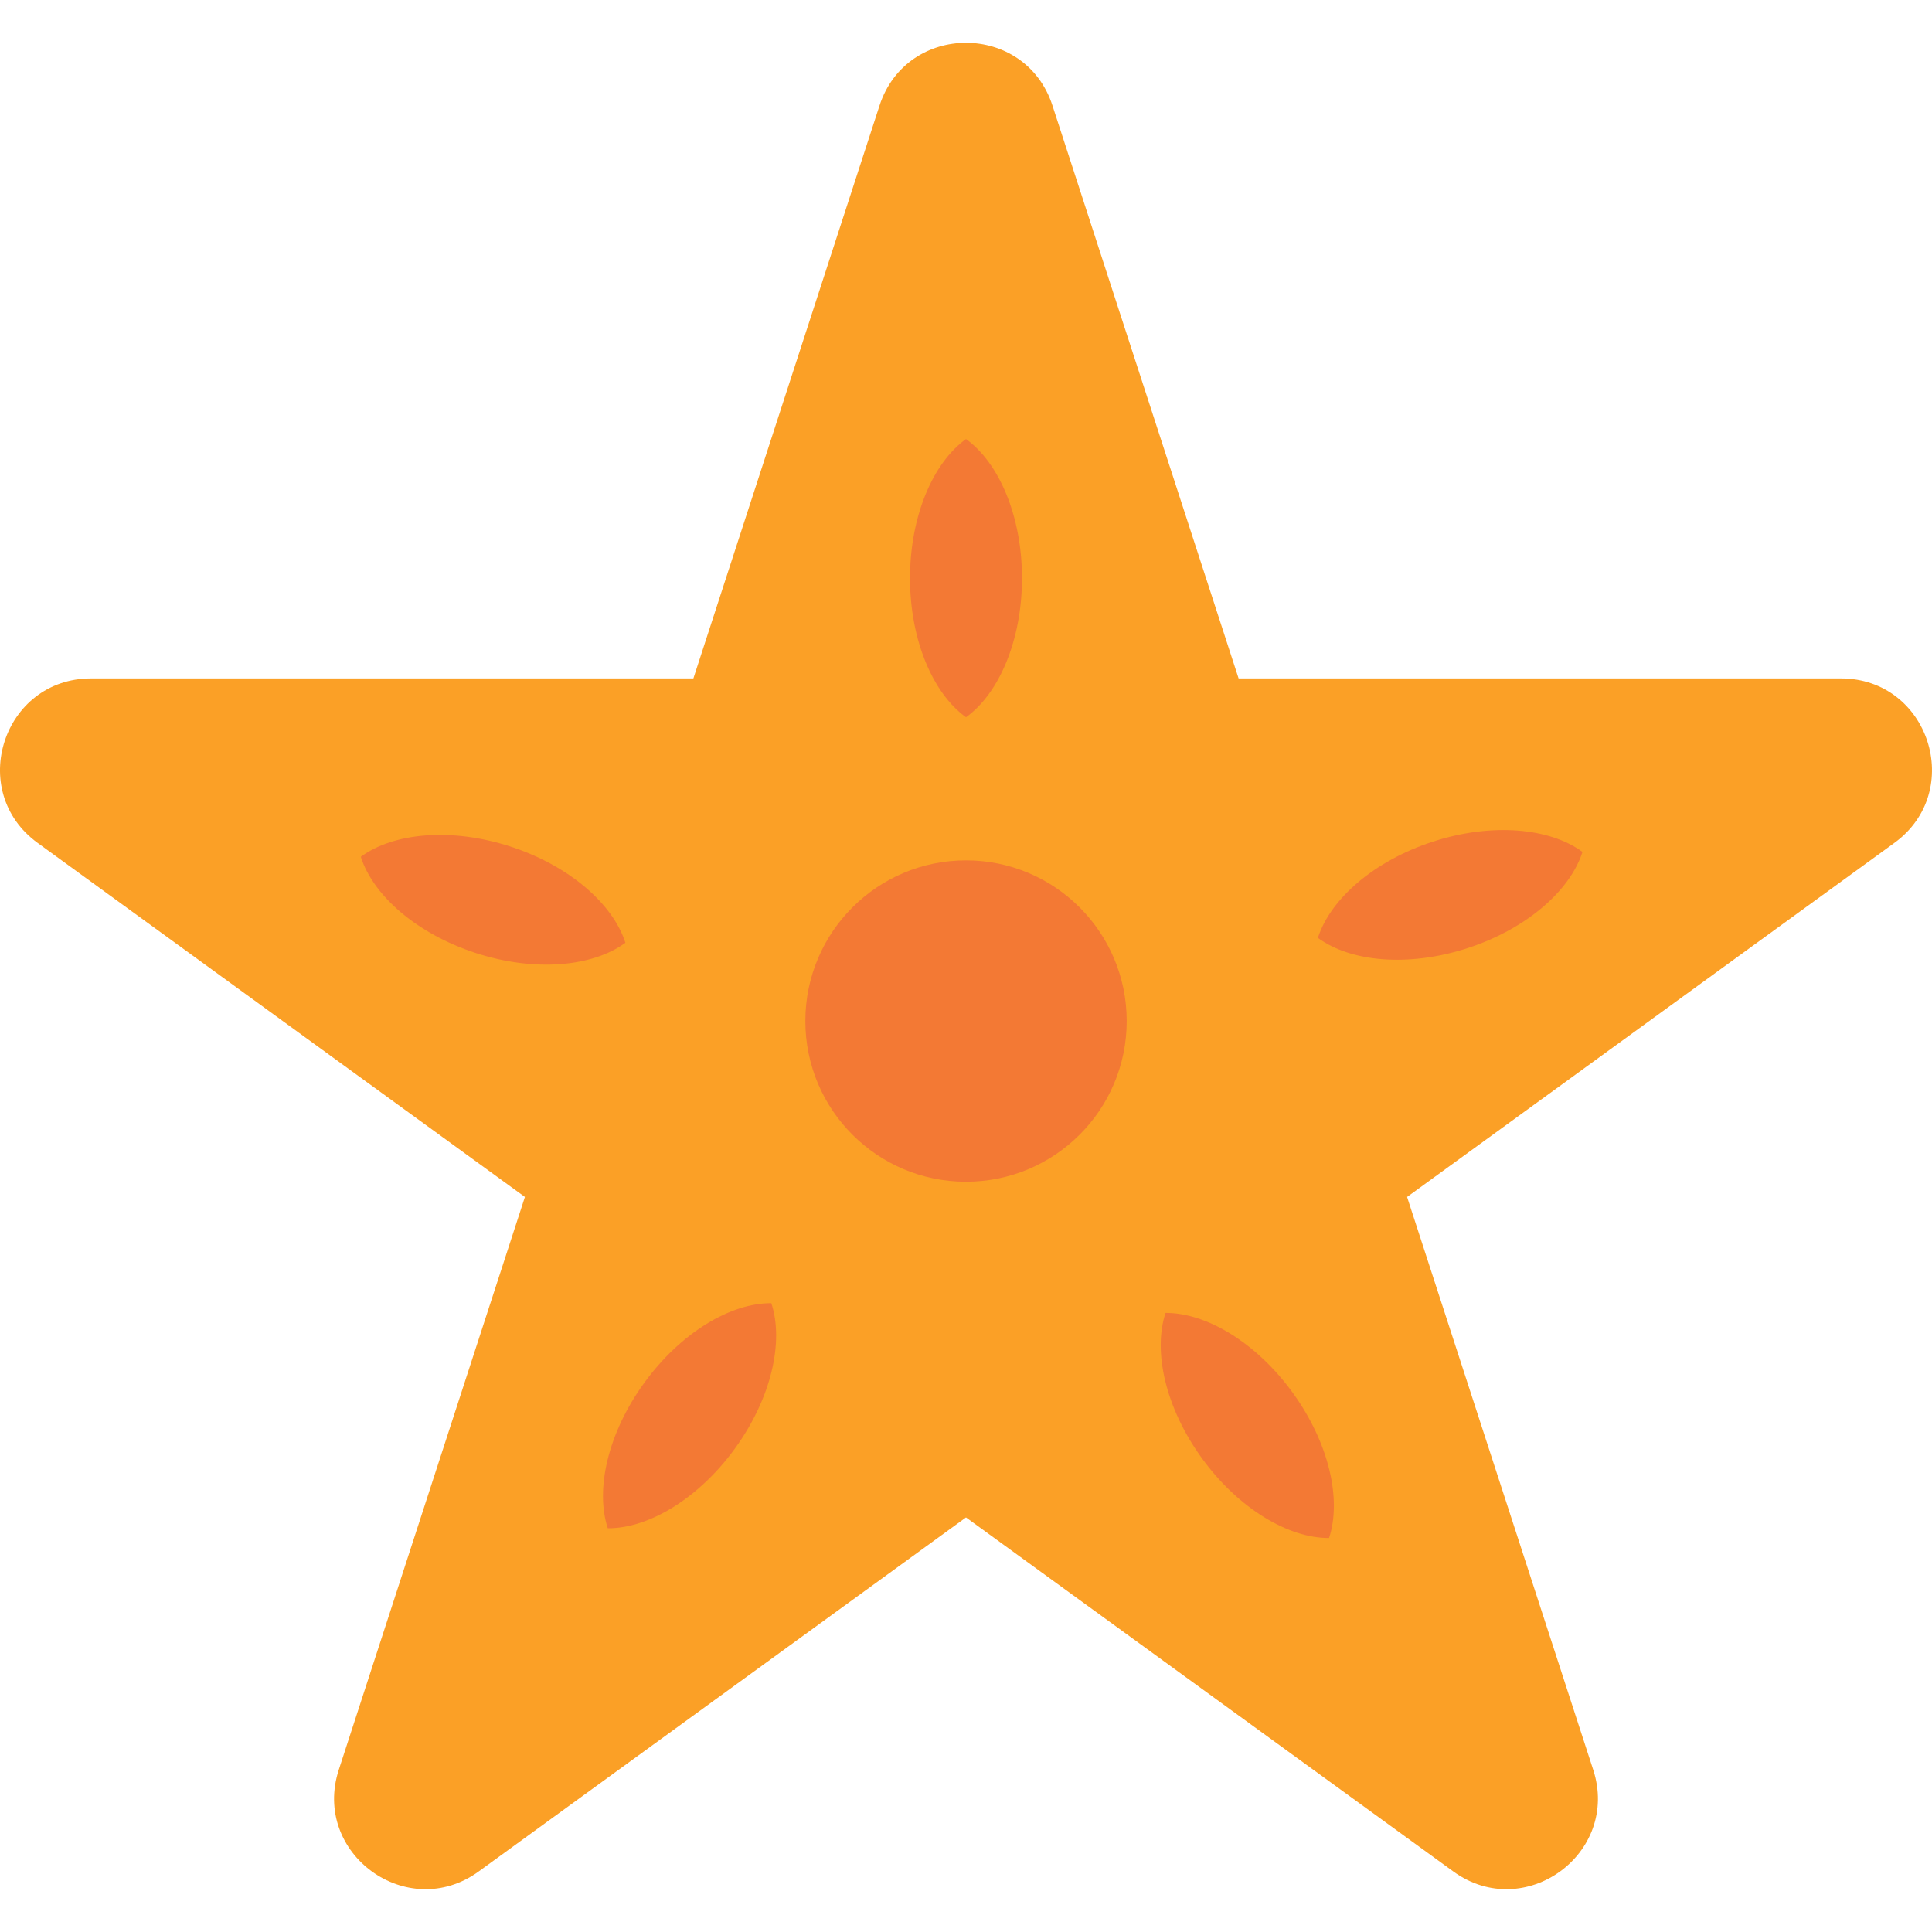
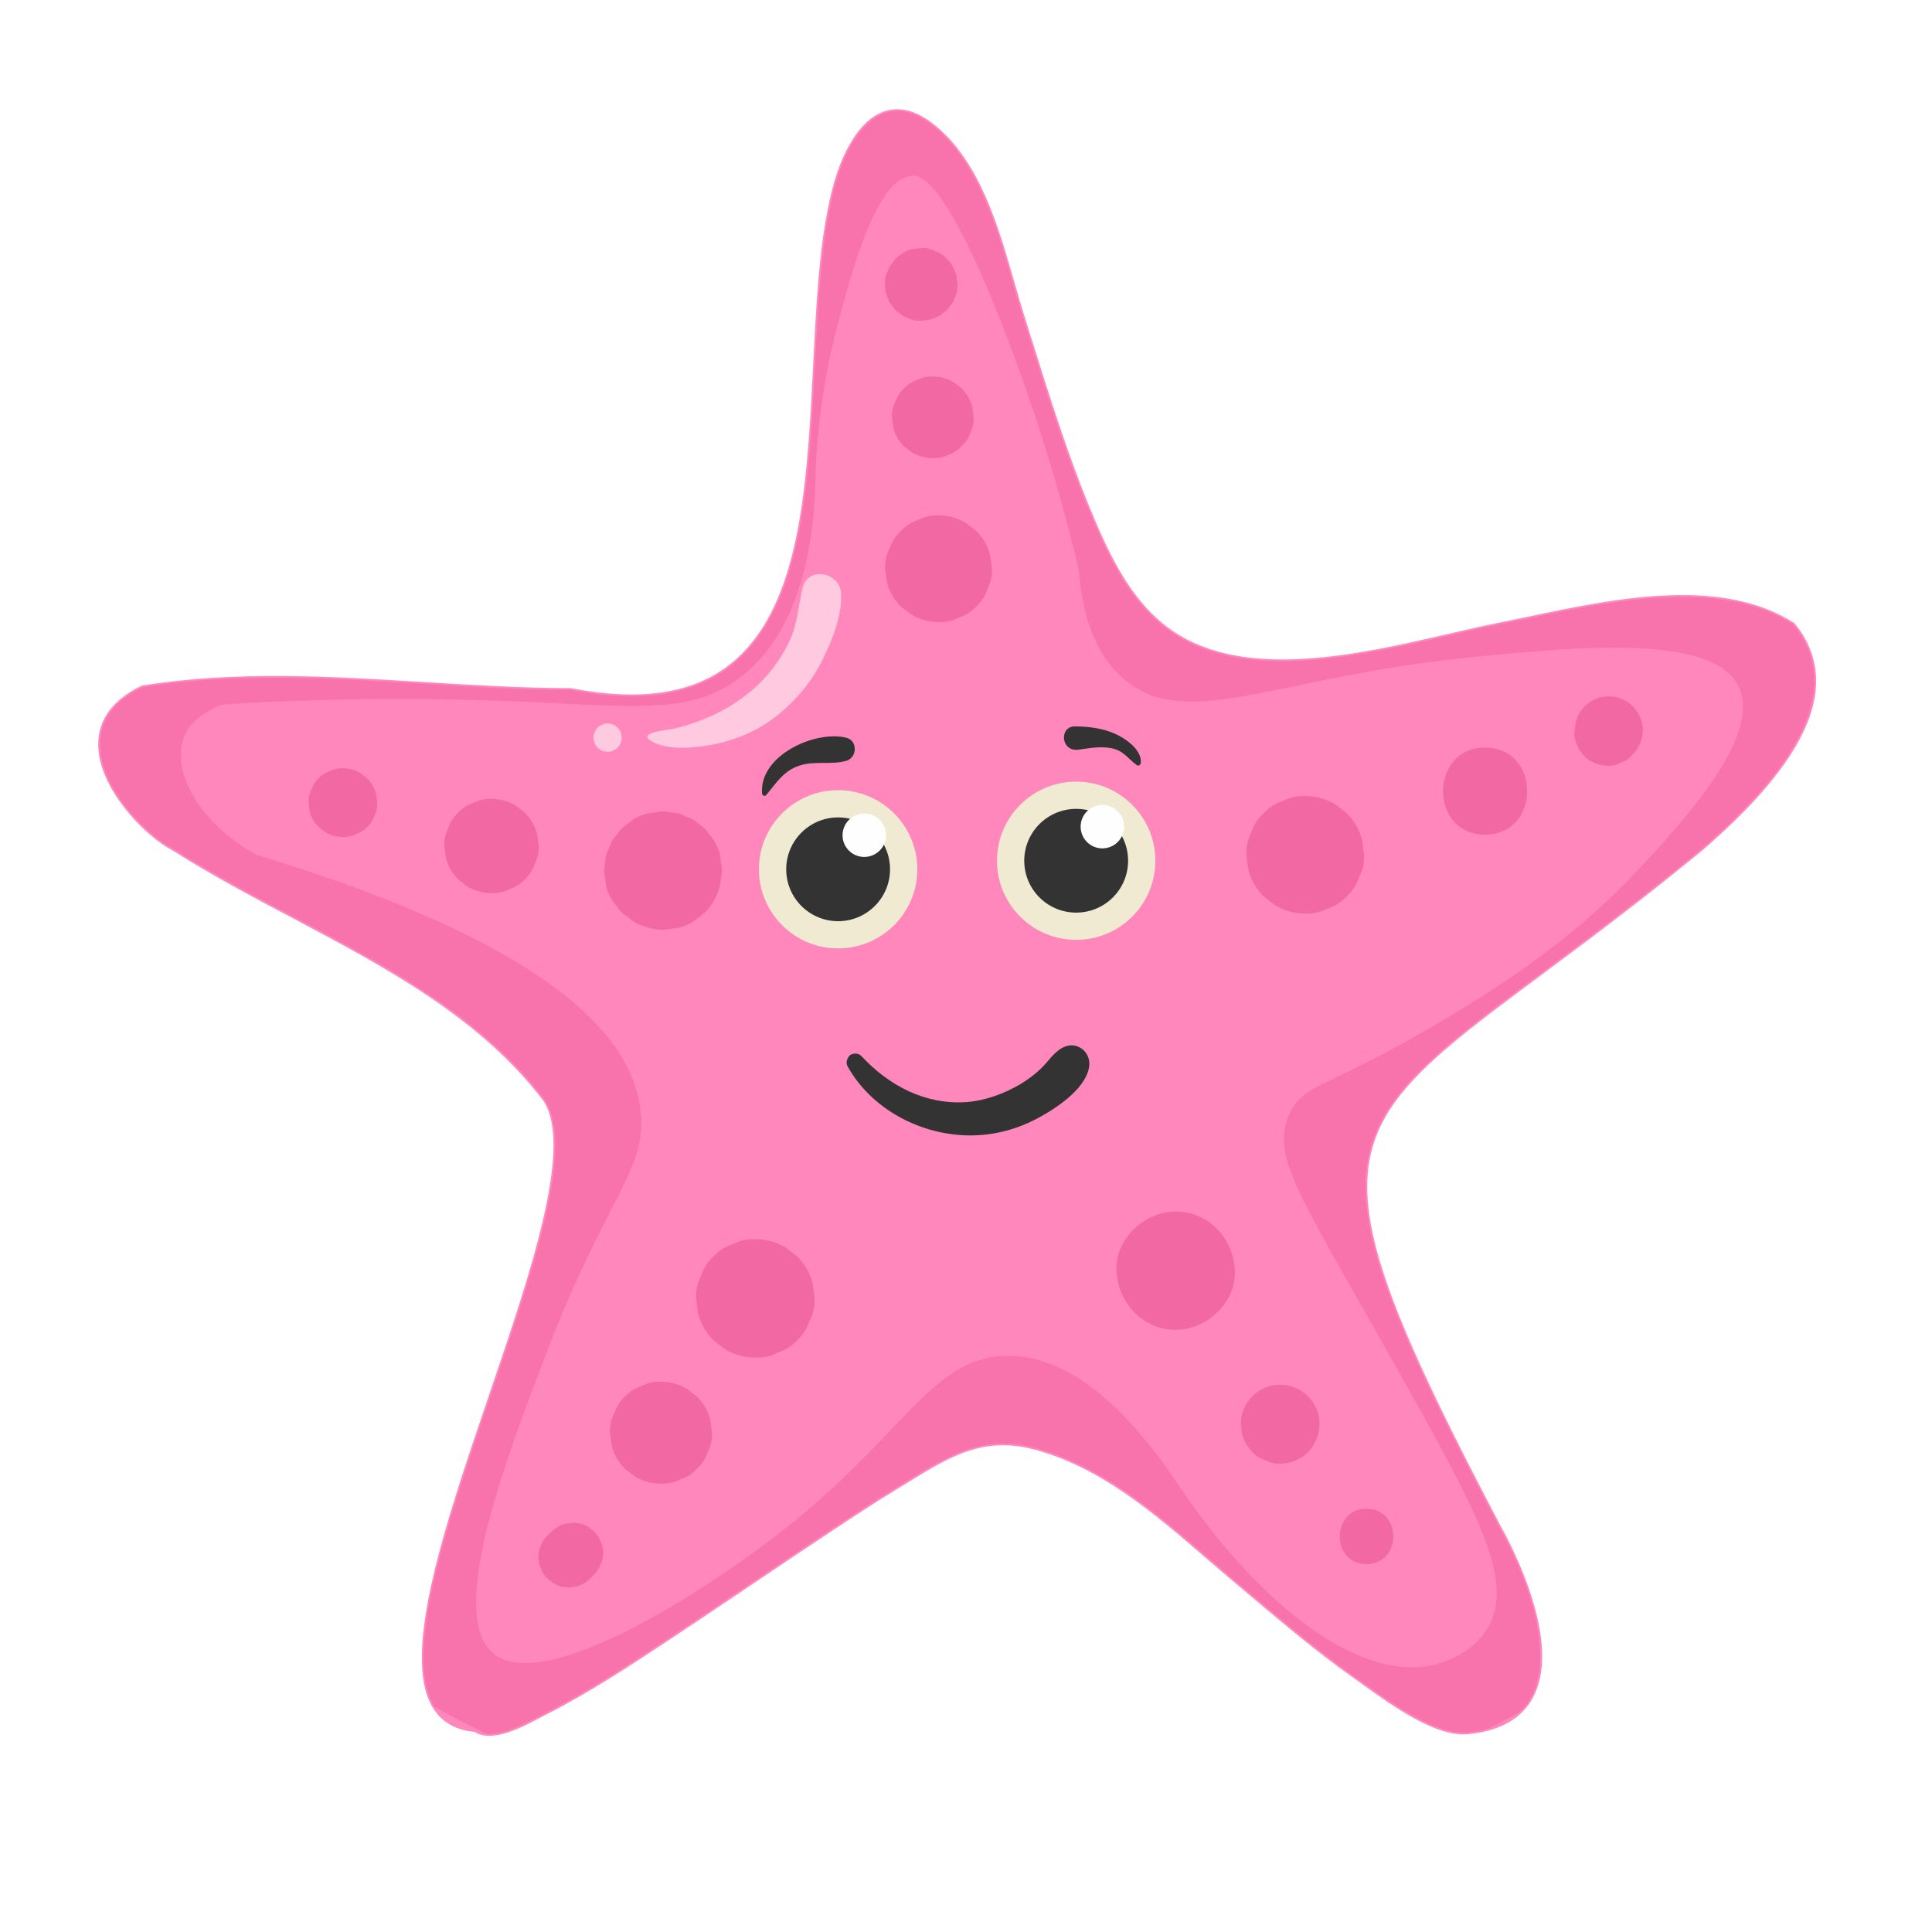
- <svg xmlns="http://www.w3.org/2000/svg" height="800px" width="800px" version="1.1" id="Layer_1" viewBox="0 0 512.001 512.001" xml:space="preserve">
-   <path style="fill:#FBA026;" d="M278.923,27.993l49.321,151.796h159.608c23.348,0,33.056,29.877,14.167,43.601l-129.125,93.816  l49.321,151.796c7.214,22.206-18.201,40.671-37.089,26.947l-129.126-93.815L126.875,495.95  c-18.89,13.723-44.304-4.741-37.089-26.947l49.321-151.796L9.981,223.391c-18.89-13.724-9.181-43.601,14.167-43.601h159.608  l49.321-151.796C240.294,5.788,271.707,5.788,278.923,27.993z" />
-   <g>
-     <circle style="fill:#F37934;" cx="256.008" cy="270.588" r="42.582" />
-     <path style="fill:#F37934;" d="M256.001,116.354c-8.738,6.271-14.837,20.412-14.837,36.863c0,16.452,6.098,30.592,14.837,36.863   c8.738-6.271,14.837-20.412,14.837-36.863S264.74,122.626,256.001,116.354z" />
-     <path style="fill:#F37934;" d="M95.616,227.061c3.265,10.249,14.829,20.419,30.474,25.501c15.647,5.084,30.979,3.654,39.644-2.719   c-3.265-10.249-14.827-20.419-30.474-25.501C119.613,219.258,104.281,220.688,95.616,227.061z" />
-     <path style="fill:#F37934;" d="M161.075,405.006c10.756,0.063,24.001-7.792,33.671-21.103c9.67-13.31,13.048-28.334,9.665-38.544   c-10.756-0.063-24.001,7.792-33.671,21.103C161.07,379.772,157.691,394.796,161.075,405.006z" />
-     <path style="fill:#F37934;" d="M352.217,407.587c3.383-10.211,0.005-25.234-9.665-38.543c-9.67-13.31-22.914-21.164-33.671-21.103   c-3.383,10.211-0.005,25.234,9.665,38.544C328.216,399.795,341.46,407.65,352.217,407.587z" />
-     <path style="fill:#F37934;" d="M419.375,225.77c-8.665-6.373-23.998-7.803-39.644-2.719c-15.647,5.084-27.21,15.253-30.474,25.501   c8.665,6.373,23.998,7.803,39.644,2.719S416.11,236.018,419.375,225.77z" />
-   </g>
+ <svg xmlns="http://www.w3.org/2000/svg" width="500" zoomAndPan="magnify" viewBox="0 0 375 375" height="500" preserveAspectRatio="xMidYMid meet" version="1.0">
+   <path fill="#ff87bb" d="M 330.379 164.656 C 322.434 171.211 315.18 176.812 308.637 181.75 C 274.688 207.359 259.766 214.984 266.734 242.09 C 269.977 254.684 277.941 271.48 290.926 296.258 C 295.461 304.184 304.094 323.863 294.91 332.367 C 293.387 333.789 291.363 334.898 288.75 335.582 C 287.566 335.902 286.273 336.129 284.84 336.258 C 278.125 336.891 268.129 329.051 263.043 325.477 C 254.977 319.793 247.5 313.293 239.941 306.953 C 228.191 297.117 216.359 285.242 201.137 281.086 C 189.945 278.031 182.953 283.281 173.84 288.797 C 169.012 291.715 164.309 294.875 159.594 297.992 C 149.945 304.375 140.414 310.93 130.75 317.312 C 122.695 322.629 114.578 328.055 105.957 332.43 C 103.434 333.715 98.168 336.867 94.418 336.539 C 93.668 336.477 92.973 336.277 92.363 335.879 C 92.328 335.855 92.293 335.832 92.258 335.809 C 91.668 335.762 91.113 335.676 90.59 335.57 C 87.672 334.957 85.629 333.465 84.285 331.246 C 72.105 311.137 117.918 231.535 105.711 213.398 C 87.949 190.086 58.02 180.301 33.742 164.797 C 28.84 162.316 21.066 154.547 19.637 146.867 C 19.637 146.859 19.629 146.859 19.637 146.855 C 19.152 144.234 19.41 141.625 20.773 139.246 C 22.023 137.059 24.215 135.051 27.637 133.402 C 55.23 128.969 82.996 133.871 110.809 133.91 C 120.926 135.895 128.805 135.43 134.965 133.113 C 151.656 126.844 155.688 107.012 157.328 85.457 C 158.562 69.316 158.461 52.215 161.348 39.137 C 161.605 37.953 161.891 36.801 162.199 35.695 C 164.93 25.973 171.512 16.27 181.652 24.887 C 191.781 33.492 194.766 49.5 198.555 61.566 C 202.844 75.211 206.949 88.941 212.648 102.07 C 215.75 109.223 219.484 116.387 225.531 121.32 C 226.125 121.805 226.746 122.27 227.383 122.707 C 244.523 134.441 272.855 124.805 291.348 121.145 C 308.152 117.816 332.328 111.121 348.078 121.219 C 349.5 122.949 350.523 124.723 351.184 126.531 C 356.273 140.434 340.242 156.109 330.379 164.656 Z M 330.379 164.656 " fill-opacity="1" fill-rule="nonzero" />
+   <path fill="#ff87bb" d="M 94.98 336.918 C 94.781 336.918 94.582 336.914 94.387 336.895 C 93.52 336.824 92.797 336.59 92.172 336.184 C 92.164 336.176 92.152 336.172 92.137 336.16 C 91.586 336.105 91.039 336.031 90.512 335.922 C 87.613 335.312 85.418 333.801 83.988 331.434 C 77.766 321.156 86.477 295.582 94.895 270.852 C 102.996 247.055 111.375 222.449 105.418 213.598 C 93.113 197.441 74.637 187.66 56.77 178.195 C 48.988 174.074 40.938 169.809 33.551 165.094 C 28.672 162.625 20.781 154.75 19.305 146.996 L 19.199 146.82 L 19.262 146.75 C 18.773 143.914 19.176 141.336 20.473 139.074 C 21.828 136.695 24.188 134.684 27.48 133.094 L 27.574 133.066 C 45.75 130.141 64.309 131.285 82.254 132.383 C 91.609 132.953 101.285 133.551 110.805 133.566 L 110.867 133.574 C 120.418 135.445 128.48 135.184 134.828 132.793 C 151.598 126.496 155.383 106.312 156.973 85.434 C 157.348 80.551 157.598 75.512 157.844 70.648 C 158.426 59.105 158.977 48.211 160.992 39.062 C 161.25 37.863 161.539 36.699 161.852 35.594 C 162.867 31.977 165.867 23.371 171.891 21.539 C 174.988 20.594 178.34 21.633 181.855 24.617 C 190.312 31.801 193.828 44.078 196.93 54.902 C 197.59 57.203 198.215 59.371 198.871 61.457 C 199.32 62.891 199.77 64.328 200.219 65.762 C 203.977 77.77 207.859 90.188 212.949 101.93 C 215.832 108.582 219.605 116.055 225.727 121.047 C 226.328 121.535 226.941 121.996 227.555 122.418 C 241.75 132.133 263.73 127.055 281.387 122.977 C 284.895 122.164 288.203 121.402 291.262 120.801 C 293.078 120.438 294.98 120.043 296.949 119.629 C 313.492 116.156 334.082 111.844 348.238 120.922 L 348.32 120.992 C 349.734 122.703 350.805 124.523 351.488 126.402 C 355.301 136.816 348.469 149.422 330.59 164.914 L 330.582 164.922 C 321.75 172.203 313.934 178.164 308.828 182.023 C 305.535 184.508 302.457 186.797 299.484 189.008 C 272.137 209.336 260.82 217.75 267.047 242.004 C 270.406 255.055 278.785 272.375 291.215 296.094 C 292.742 298.773 305.914 322.633 295.125 332.625 C 293.496 334.141 291.375 335.25 288.816 335.922 C 287.609 336.246 286.277 336.48 284.859 336.609 C 278.73 337.18 270.238 331.082 264.617 327.039 C 263.969 326.574 263.375 326.141 262.832 325.762 C 256.004 320.949 249.5 315.473 243.211 310.176 C 242.043 309.188 240.875 308.203 239.699 307.223 C 237.867 305.688 235.992 304.07 234.188 302.508 C 224.164 293.855 213.801 284.91 201.027 281.426 C 190.949 278.672 184.496 282.645 176.328 287.676 C 175.57 288.141 174.793 288.621 174.004 289.098 C 169.781 291.648 165.59 294.434 161.527 297.121 L 159.77 298.289 C 154.992 301.453 150.156 304.707 145.484 307.859 C 140.723 311.066 135.797 314.387 130.926 317.609 L 129.781 318.367 C 122.188 323.387 114.332 328.574 106.098 332.746 C 105.758 332.922 105.367 333.133 104.934 333.359 C 102.242 334.793 98.234 336.918 94.98 336.918 Z M 20.012 146.977 C 21.492 154.48 29.141 162.086 33.898 164.5 C 41.293 169.219 49.328 173.473 57.094 177.59 C 75.027 187.086 93.574 196.902 105.984 213.199 C 112.148 222.352 104.086 246.016 95.555 271.078 C 87.184 295.656 78.527 321.074 84.582 331.078 C 85.926 333.305 87.918 334.664 90.66 335.242 C 91.191 335.355 91.734 335.438 92.289 335.477 L 92.371 335.484 L 92.512 335.57 C 93.082 335.945 93.695 336.141 94.449 336.199 C 97.59 336.477 101.996 334.137 104.625 332.742 C 105.062 332.508 105.453 332.301 105.797 332.121 C 113.992 327.969 121.832 322.785 129.414 317.785 L 130.559 317.027 C 135.43 313.805 140.348 310.492 145.109 307.281 C 149.781 304.129 154.617 300.867 159.402 297.707 L 161.16 296.543 C 165.227 293.848 169.426 291.059 173.66 288.504 C 174.449 288.023 175.219 287.551 175.98 287.086 C 183.965 282.172 190.855 277.93 201.227 280.762 C 214.152 284.285 224.57 293.281 234.652 301.988 C 236.465 303.551 238.332 305.168 240.16 306.699 C 241.336 307.68 242.504 308.664 243.68 309.652 C 249.953 314.938 256.441 320.406 263.246 325.195 C 263.789 325.582 264.391 326.012 265.039 326.473 C 270.238 330.215 278.945 336.469 284.812 335.914 C 286.195 335.785 287.488 335.566 288.66 335.25 C 291.109 334.609 293.129 333.551 294.676 332.117 C 303.125 324.297 296.109 306.008 290.629 296.434 C 278.168 272.66 269.777 255.301 266.398 242.184 C 260.051 217.484 271.48 208.988 299.094 188.465 C 302.066 186.254 305.145 183.965 308.434 181.48 C 313.539 177.629 321.34 171.672 330.16 164.402 C 347.789 149.113 354.566 136.766 350.855 126.652 C 350.203 124.863 349.191 123.121 347.844 121.488 C 333.922 112.598 313.516 116.879 297.113 120.316 C 295.145 120.73 293.234 121.125 291.418 121.488 C 288.375 122.09 285.066 122.855 281.57 123.66 C 263.777 127.766 241.629 132.883 227.184 123 C 226.559 122.574 225.926 122.102 225.309 121.598 C 219.074 116.516 215.25 108.949 212.328 102.223 C 207.223 90.453 203.332 78.016 199.57 65.988 C 199.121 64.555 198.672 63.117 198.223 61.684 C 197.562 59.59 196.938 57.414 196.277 55.113 C 193.199 44.383 189.711 32.215 181.418 25.168 C 178.094 22.344 174.965 21.352 172.105 22.219 C 166.418 23.953 163.516 32.297 162.535 35.805 C 162.223 36.895 161.941 38.047 161.688 39.23 C 159.684 48.32 159.133 59.191 158.551 70.699 C 158.305 75.57 158.047 80.605 157.672 85.504 C 156.062 106.609 152.211 127.027 135.078 133.457 C 128.613 135.891 120.438 136.164 110.773 134.273 C 101.242 134.258 91.57 133.668 82.219 133.09 C 64.328 131.992 45.828 130.855 27.742 133.754 C 24.602 135.277 22.359 137.191 21.078 139.434 C 19.852 141.574 19.477 144.043 19.977 146.762 L 19.988 146.832 Z M 20.012 146.977 " fill-opacity="1" fill-rule="nonzero" />
+   <path fill="#f2619f" d="M 351.18 126.523 C 350.52 124.715 349.496 122.941 348.07 121.215 C 332.328 111.113 308.148 117.812 291.34 121.137 C 272.848 124.797 244.52 134.438 227.375 122.703 C 226.738 122.266 226.121 121.805 225.523 121.312 C 219.477 116.383 215.746 109.219 212.645 102.062 C 206.949 88.93 202.836 75.199 198.551 61.562 C 194.758 49.492 191.773 33.488 181.645 24.883 C 171.512 16.258 164.922 25.961 162.195 35.688 C 161.887 36.797 161.598 37.945 161.34 39.129 C 158.457 52.207 158.562 69.309 157.324 85.449 C 155.676 107.004 151.645 126.844 134.957 133.105 C 128.801 135.422 120.922 135.883 110.805 133.906 C 82.988 133.863 55.227 128.965 27.633 133.398 C 24.211 135.051 22.02 137.051 20.77 139.238 C 19.402 141.625 19.145 144.227 19.629 146.848 C 19.625 146.855 19.629 146.855 19.629 146.859 C 21.062 154.539 28.836 162.305 33.738 164.793 C 58.012 180.297 87.941 190.074 105.703 213.395 C 117.918 231.527 72.102 311.133 84.281 331.242 C 87.555 333.098 90.934 334.863 94.406 336.539 C 98.164 336.867 103.422 333.707 105.945 332.43 C 114.566 328.055 122.684 322.629 130.738 317.312 C 140.395 310.93 149.93 304.375 159.582 297.992 C 164.297 294.871 169 291.715 173.828 288.797 C 182.941 283.273 189.934 278.031 201.125 281.086 C 216.348 285.242 228.18 297.117 239.93 306.953 C 247.492 313.293 254.965 319.793 263.031 325.477 C 268.117 329.051 278.113 336.891 284.828 336.258 C 286.254 336.129 287.555 335.898 288.738 335.582 C 290.832 334.551 292.883 333.477 294.898 332.367 C 304.086 323.863 295.449 304.176 290.914 296.258 C 277.938 271.488 269.965 254.688 266.723 242.09 C 259.758 214.984 274.676 207.359 308.625 181.75 C 315.168 176.812 322.422 171.211 330.367 164.656 C 340.242 156.109 356.273 140.434 351.18 126.523 Z M 317.812 168.977 C 303.773 184.023 287.363 193.77 277.418 199.586 C 257.195 211.426 252.633 210.363 250.098 216.637 C 246.605 225.246 252.914 232.84 274.789 272.148 C 287.859 295.629 293.801 307.633 288.691 316.074 C 285.762 320.914 280.461 322.516 279.273 322.871 C 264.906 327.215 244.629 312.352 227.918 287.004 C 220.227 275.777 208.703 262.781 195.086 263.172 C 180.637 263.594 175.508 278.734 151.301 297.555 C 136.582 308.996 105.613 328.941 95.809 320.965 C 86.551 313.43 98.328 282.785 106.406 261.773 C 117.738 232.277 125.555 227.152 124.363 215.793 C 122.918 202.031 108.742 183.785 49.711 165.887 C 38.059 159.371 33.094 149.102 35.816 142.809 C 36.273 141.75 37.824 138.773 43.102 136.766 C 62.488 135.539 79.426 135.5 93.391 135.914 C 121.629 136.758 132.914 139.32 143.16 131.871 C 148.953 127.664 157.059 118.324 158.215 95.738 C 158.27 88.145 159 76.688 162.527 63.27 C 165.379 52.457 170.125 34.434 177.125 34.117 C 178.586 34.047 183.613 34.602 195.367 65.238 C 202.586 84.062 206.887 99.992 209.402 110.648 C 209.988 118.43 212.137 127.066 218.656 132.238 C 230.902 141.941 248.137 131.176 286.574 127.469 C 306.633 125.539 332.492 123.047 337.457 133.258 C 342.148 142.902 326.312 159.867 317.812 168.977 Z M 317.812 168.977 " fill-opacity="0.52" fill-rule="nonzero" />
+   <path fill="#f268a3" d="M 189.5 103.062 C 188.801 102.523 188.105 101.98 187.406 101.445 C 185.785 100.512 184.047 100.039 182.172 100.031 C 180.746 99.98 179.414 100.277 178.18 100.926 C 176.898 101.344 175.785 102.059 174.848 103.066 C 173.836 104.008 173.125 105.113 172.703 106.398 C 172.055 107.629 171.758 108.961 171.809 110.391 C 171.93 111.305 172.055 112.223 172.176 113.145 C 172.668 114.902 173.555 116.422 174.84 117.715 C 175.543 118.25 176.238 118.793 176.938 119.328 C 178.555 120.262 180.297 120.734 182.164 120.742 C 183.59 120.793 184.922 120.496 186.16 119.848 C 187.445 119.43 188.555 118.719 189.496 117.707 C 190.508 116.77 191.219 115.66 191.641 114.375 C 192.289 113.145 192.586 111.812 192.535 110.383 C 192.41 109.469 192.281 108.551 192.164 107.629 C 191.676 105.879 190.785 104.355 189.5 103.062 Z M 189.5 103.062 " fill-opacity="1" fill-rule="nonzero" />
+   <path fill="#f268a3" d="M 181.055 73.078 C 179.965 73.039 178.941 73.266 177.996 73.762 C 177.012 74.082 176.16 74.625 175.441 75.402 C 174.672 76.121 174.121 76.973 173.801 77.953 C 173.305 78.898 173.078 79.914 173.117 81.004 C 173.211 81.703 173.305 82.41 173.402 83.109 C 173.781 84.453 174.461 85.621 175.441 86.613 C 175.98 87.027 176.516 87.441 177.047 87.848 C 178.285 88.566 179.625 88.93 181.055 88.934 C 182.148 88.977 183.164 88.746 184.109 88.25 C 185.098 87.93 185.945 87.387 186.668 86.613 C 187.441 85.895 187.988 85.043 188.309 84.062 C 188.805 83.117 189.035 82.102 188.992 81.012 C 188.898 80.309 188.805 79.605 188.707 78.902 C 188.332 77.562 187.648 76.395 186.668 75.402 C 186.133 74.988 185.594 74.574 185.062 74.164 C 183.816 73.449 182.488 73.086 181.055 73.078 Z M 181.055 73.078 " fill-opacity="1" fill-rule="nonzero" />
+   <path fill="#f268a3" d="M 172.371 57.93 C 172.539 58.527 172.836 59.047 173.273 59.484 C 173.59 60.016 174.012 60.434 174.535 60.746 C 174.977 61.184 175.496 61.48 176.09 61.648 C 176.93 62.094 177.836 62.289 178.805 62.254 C 179.43 62.172 180.055 62.086 180.68 62.004 C 181.242 61.766 181.805 61.531 182.363 61.293 C 182.836 60.926 183.316 60.559 183.789 60.191 C 184.156 59.719 184.523 59.238 184.895 58.766 C 185.125 58.207 185.367 57.645 185.605 57.086 C 185.898 56.152 185.938 55.211 185.734 54.277 C 185.734 53.645 185.57 53.055 185.25 52.504 C 184.965 51.629 184.477 50.875 183.793 50.242 C 183.773 50.219 183.754 50.195 183.73 50.172 C 183.102 49.492 182.352 49.016 181.492 48.734 C 180.664 48.297 179.77 48.098 178.812 48.133 C 178.191 48.215 177.578 48.297 176.961 48.387 C 175.781 48.719 174.758 49.312 173.887 50.172 C 173.863 50.195 173.848 50.219 173.824 50.242 C 173.457 50.715 173.09 51.191 172.719 51.664 C 172.48 52.227 172.246 52.785 172.008 53.344 C 171.715 54.277 171.676 55.219 171.879 56.152 C 171.891 56.789 172.047 57.383 172.371 57.93 Z M 172.371 57.93 " fill-opacity="1" fill-rule="nonzero" />
+   <path fill="#f268a3" d="M 263.773 170.316 C 264.488 168.957 264.816 167.492 264.758 165.922 C 264.625 164.914 264.484 163.906 264.352 162.891 C 263.805 160.957 262.824 159.277 261.41 157.852 C 260.641 157.258 259.871 156.664 259.098 156.066 C 257.316 155.035 255.395 154.516 253.332 154.512 C 251.762 154.453 250.297 154.777 248.934 155.492 C 247.516 155.953 246.293 156.734 245.262 157.848 C 244.145 158.879 243.355 160.105 242.895 161.52 C 242.184 162.879 241.855 164.344 241.914 165.91 C 242.047 166.922 242.188 167.93 242.324 168.945 C 242.867 170.879 243.848 172.559 245.262 173.98 C 246.031 174.578 246.805 175.172 247.574 175.766 C 249.355 176.801 251.277 177.32 253.34 177.324 C 254.91 177.383 256.375 177.059 257.738 176.34 C 259.152 175.879 260.379 175.098 261.41 173.98 C 262.523 172.953 263.309 171.73 263.773 170.316 Z M 263.773 170.316 " fill-opacity="1" fill-rule="nonzero" />
+   <path fill="#f268a3" d="M 228.199 235.16 C 222.188 235.16 216.43 240.438 216.711 246.637 C 216.984 252.855 221.758 258.113 228.199 258.113 C 234.211 258.113 239.969 252.832 239.688 246.637 C 239.414 240.414 234.641 235.16 228.199 235.16 Z M 228.199 235.16 " fill-opacity="1" fill-rule="nonzero" />
+   <path fill="#f268a3" d="M 154.746 243.883 C 153.969 243.281 153.191 242.688 152.418 242.086 C 150.625 241.047 148.684 240.52 146.609 240.516 C 145.027 240.457 143.551 240.785 142.176 241.508 C 140.75 241.969 139.512 242.762 138.473 243.883 C 137.352 244.922 136.559 246.156 136.098 247.582 C 135.379 248.953 135.043 250.43 135.102 252.012 C 135.238 253.027 135.379 254.047 135.512 255.066 C 136.062 257.016 137.043 258.711 138.473 260.141 C 139.25 260.734 140.027 261.336 140.805 261.938 C 142.598 262.973 144.535 263.5 146.609 263.504 C 148.191 263.562 149.672 263.238 151.043 262.512 C 152.469 262.051 153.707 261.258 154.746 260.137 C 155.867 259.094 156.664 257.863 157.125 256.438 C 157.844 255.066 158.176 253.59 158.117 252.012 C 157.984 250.988 157.844 249.973 157.707 248.953 C 157.16 247.004 156.172 245.312 154.746 243.883 Z M 154.746 243.883 " fill-opacity="1" fill-rule="nonzero" />
+   <path fill="#f268a3" d="M 121.75 177.926 C 122.855 178.938 124.156 179.617 125.648 179.977 C 125.703 180 125.758 180.02 125.816 180.043 C 127.316 180.512 128.812 180.582 130.312 180.25 C 131.816 180.18 133.211 179.734 134.508 178.914 C 135.266 178.324 136.027 177.738 136.793 177.152 C 138.188 175.746 139.156 174.086 139.688 172.18 C 139.707 172.113 139.723 172.051 139.742 171.988 C 139.875 170.973 140.016 169.957 140.148 168.945 C 140.016 167.93 139.875 166.914 139.742 165.906 C 139.387 164.418 138.703 163.121 137.691 162.016 C 137.184 161.156 136.5 160.469 135.637 159.961 C 134.922 159.25 134.074 158.766 133.105 158.488 C 132.211 157.969 131.25 157.707 130.215 157.707 C 129.199 157.434 128.18 157.434 127.172 157.707 C 125.648 157.777 124.227 158.227 122.914 159.066 C 122.141 159.664 121.363 160.258 120.594 160.852 C 120 161.625 119.402 162.398 118.801 163.168 C 118.414 164.078 118.031 164.988 117.645 165.898 C 117.512 166.914 117.371 167.93 117.234 168.941 C 117.371 169.957 117.512 170.973 117.645 171.98 C 118 173.469 118.684 174.77 119.695 175.871 C 120.207 176.73 120.891 177.414 121.75 177.926 Z M 121.75 177.926 " fill-opacity="1" fill-rule="nonzero" />
+   <path fill="#f268a3" d="M 288.258 145.109 C 277.375 145.109 277.359 162.004 288.258 162.004 C 299.141 162.008 299.156 145.109 288.258 145.109 Z M 288.258 145.109 " fill-opacity="1" fill-rule="nonzero" />
+   <path fill="#f268a3" d="M 318.637 139.98 C 318.105 138.348 317.117 136.93 315.605 136.047 C 314.129 135.184 312.176 134.934 310.531 135.383 C 308.367 135.977 306.457 137.77 305.926 139.98 C 305.891 140.137 305.852 140.297 305.816 140.457 C 305.738 141.031 305.656 141.602 305.582 142.176 C 305.547 143.062 305.734 143.895 306.137 144.664 C 306.289 145.215 306.57 145.688 306.965 146.09 C 307.422 146.797 308.031 147.352 308.781 147.754 C 309.801 148.289 310.898 148.582 312.047 148.633 C 312.938 148.668 313.773 148.48 314.543 148.078 C 315.344 147.816 316.039 147.375 316.621 146.742 C 316.727 146.625 316.84 146.504 316.941 146.387 C 317.762 145.566 318.328 144.598 318.637 143.48 C 318.953 142.312 318.953 141.148 318.637 139.98 Z M 318.637 139.98 " fill-opacity="1" fill-rule="nonzero" />
+   <path fill="#f268a3" d="M 255.074 272.551 C 254.398 271.406 253.484 270.492 252.336 269.812 C 251.145 269.125 249.859 268.773 248.484 268.77 C 247.105 268.773 245.82 269.117 244.629 269.812 C 243.484 270.492 242.574 271.402 241.891 272.551 C 241.203 273.742 240.855 275.02 240.852 276.395 C 240.938 277.918 241.125 278.965 241.902 280.289 C 242.234 280.859 242.648 281.391 243.117 281.855 C 244.25 282.984 244.082 282.746 244.664 283.047 C 244.754 283.094 246.398 283.781 246.48 283.812 C 247.094 284.012 247.859 284.176 248.543 284.082 C 249.898 284.074 251.16 283.734 252.336 283.059 C 253.461 282.395 254.355 281.496 255.027 280.371 C 255.215 280.047 255.371 279.715 255.508 279.379 C 255.91 278.438 256.113 277.441 256.121 276.391 C 256.113 275.023 255.762 273.742 255.074 272.551 Z M 255.074 272.551 " fill-opacity="1" fill-rule="nonzero" />
+   <path fill="#f268a3" d="M 265.242 292.852 C 258.32 292.852 258.316 303.594 265.242 303.594 C 272.164 303.594 272.176 292.852 265.242 292.852 Z M 265.242 292.852 " fill-opacity="1" fill-rule="nonzero" />
+   <path fill="#f268a3" d="M 135.301 271.09 C 134.637 270.578 133.965 270.059 133.297 269.547 C 131.758 268.652 130.086 268.195 128.297 268.191 C 126.938 268.141 125.664 268.426 124.484 269.043 C 123.258 269.441 122.195 270.121 121.293 271.09 C 120.332 271.984 119.648 273.047 119.246 274.277 C 118.625 275.457 118.34 276.727 118.391 278.086 C 118.508 278.965 118.625 279.84 118.75 280.719 C 119.223 282.395 120.066 283.852 121.293 285.086 C 121.961 285.598 122.633 286.117 123.297 286.629 C 124.84 287.523 126.512 287.977 128.297 287.977 C 129.66 288.031 130.934 287.746 132.113 287.125 C 133.34 286.73 134.402 286.047 135.301 285.086 C 136.266 284.184 136.949 283.129 137.352 281.898 C 137.973 280.719 138.258 279.449 138.203 278.086 C 138.09 277.211 137.973 276.336 137.848 275.457 C 137.375 273.781 136.527 272.328 135.301 271.09 Z M 135.301 271.09 " fill-opacity="1" fill-rule="nonzero" />
+   <path fill="#f268a3" d="M 115.359 297.281 C 114.965 296.977 114.57 296.668 114.176 296.363 C 113.262 295.832 112.277 295.57 111.219 295.562 C 110.699 295.633 110.18 295.703 109.66 295.773 C 108.668 296.047 107.809 296.555 107.078 297.281 C 106.797 297.543 106.516 297.801 106.238 298.062 C 105.664 298.594 105.254 299.23 105.016 299.957 C 104.648 300.66 104.477 301.418 104.508 302.227 C 104.477 303.039 104.648 303.797 105.016 304.496 C 105.254 305.227 105.66 305.859 106.238 306.395 C 106.633 306.703 107.031 307.008 107.43 307.316 C 108.344 307.848 109.34 308.117 110.406 308.121 C 110.926 308.051 111.453 307.98 111.973 307.91 C 112.973 307.633 113.84 307.125 114.57 306.395 C 114.836 306.113 115.09 305.836 115.355 305.555 C 115.926 305.023 116.328 304.398 116.562 303.668 C 116.93 302.977 117.102 302.223 117.066 301.418 C 117.094 300.613 116.926 299.859 116.562 299.164 C 116.336 298.434 115.934 297.812 115.359 297.281 Z M 115.359 297.281 " fill-opacity="1" fill-rule="nonzero" />
+   <path fill="#f268a3" d="M 104.227 161.781 C 103.793 160.227 103.008 158.887 101.875 157.742 C 101.254 157.266 100.637 156.793 100.023 156.312 C 98.59 155.484 97.055 155.07 95.402 155.062 C 94.141 155.02 92.965 155.281 91.875 155.852 C 90.738 156.219 89.754 156.852 88.922 157.742 C 88.031 158.57 87.398 159.551 87.031 160.684 C 86.457 161.773 86.195 162.949 86.242 164.207 C 86.352 165.02 86.457 165.832 86.57 166.641 C 87.008 168.188 87.789 169.535 88.922 170.68 C 89.543 171.152 90.16 171.629 90.773 172.109 C 92.207 172.938 93.742 173.352 95.395 173.359 C 96.656 173.406 97.832 173.141 98.922 172.57 C 100.055 172.203 101.043 171.57 101.875 170.68 C 102.766 169.852 103.398 168.871 103.766 167.734 C 104.34 166.641 104.602 165.469 104.555 164.207 C 104.441 163.402 104.332 162.59 104.227 161.781 Z M 104.227 161.781 " fill-opacity="1" fill-rule="nonzero" />
+   <path fill="#f268a3" d="M 71.273 151.086 C 70.82 150.734 70.371 150.391 69.922 150.039 C 68.883 149.438 67.754 149.137 66.551 149.129 C 65.637 149.094 64.777 149.289 63.98 149.703 C 63.152 149.969 62.441 150.43 61.832 151.078 C 61.184 151.688 60.723 152.398 60.453 153.227 C 60.035 154.02 59.848 154.879 59.883 155.793 C 59.965 156.383 60.039 156.977 60.121 157.566 C 60.438 158.699 61.008 159.68 61.84 160.508 C 62.289 160.859 62.738 161.203 63.188 161.555 C 64.227 162.152 65.355 162.465 66.559 162.465 C 67.477 162.5 68.332 162.305 69.129 161.891 C 69.957 161.621 70.668 161.16 71.277 160.516 C 71.926 159.914 72.387 159.195 72.656 158.367 C 73.078 157.574 73.262 156.715 73.227 155.793 C 73.148 155.203 73.07 154.609 72.988 154.02 C 72.672 152.898 72.102 151.914 71.273 151.086 Z M 71.273 151.086 " fill-opacity="1" fill-rule="nonzero" />
+   <path fill="#ffc9e0" d="M 163.25 115.164 C 163.031 111.062 156.805 109.789 155.773 114.152 C 154.898 117.883 154.793 121.344 153.031 124.871 C 151.266 128.391 148.895 131.512 145.879 134.051 C 142.891 136.566 139.57 138.492 135.914 139.863 C 134.117 140.539 132.258 141.152 130.367 141.516 C 128.777 141.824 127.375 141.789 125.934 142.559 C 125.531 142.773 125.629 143.277 125.934 143.512 C 128.805 145.727 134.414 145.23 137.801 144.625 C 142.305 143.82 146.711 142.07 150.344 139.273 C 154.062 136.41 157.242 132.77 159.391 128.578 C 161.375 124.734 163.492 119.551 163.25 115.164 Z M 163.25 115.164 " fill-opacity="1" fill-rule="nonzero" />
+   <path fill="#ffc9e0" d="M 119.875 141.234 C 119.688 141.09 119.508 140.949 119.32 140.805 C 118.895 140.551 118.426 140.43 117.938 140.43 C 117.555 140.418 117.207 140.492 116.879 140.668 C 116.539 140.781 116.242 140.965 115.996 141.234 C 115.727 141.484 115.543 141.777 115.43 142.117 C 115.262 142.441 115.18 142.793 115.191 143.172 C 115.227 143.418 115.254 143.656 115.289 143.902 C 115.418 144.367 115.66 144.77 115.996 145.117 C 116.184 145.262 116.363 145.402 116.551 145.547 C 116.977 145.797 117.445 145.922 117.938 145.922 C 118.316 145.934 118.668 145.855 118.992 145.688 C 119.332 145.578 119.629 145.391 119.875 145.121 C 120.145 144.871 120.332 144.578 120.441 144.238 C 120.613 143.914 120.691 143.562 120.68 143.184 C 120.648 142.938 120.617 142.699 120.582 142.453 C 120.453 141.98 120.215 141.578 119.875 141.234 Z M 119.875 141.234 " fill-opacity="1" fill-rule="nonzero" />
+   <path fill="#333333" d="M 164.918 204.875 C 164.883 204.914 164.848 204.957 164.816 204.996 C 164.328 205.598 164.152 206.344 164.555 207.051 C 169.094 215.125 178.223 220.047 187.41 220.367 C 192.184 220.531 196.809 219.438 201.039 217.246 C 204.695 215.344 210.543 211.578 211.371 207.254 C 211.941 204.285 209.059 201.863 206.273 203.34 C 204.496 204.277 203.438 206.094 201.996 207.457 C 200.785 208.609 199.473 209.59 198.035 210.441 C 194.883 212.312 191.086 213.691 187.406 213.926 C 179.508 214.418 172.48 210.668 167.211 204.996 C 166.82 204.574 166.113 204.383 165.566 204.559 C 165.359 204.629 165.055 204.691 164.918 204.875 Z M 164.918 204.875 " fill-opacity="1" fill-rule="nonzero" />
+   <path fill="#f0ead3" d="M 224.246 166.52 C 224.547 174.996 217.918 182.109 209.438 182.414 C 200.957 182.719 193.828 176.094 193.527 167.621 C 193.223 159.145 199.852 152.031 208.332 151.727 C 216.816 151.422 223.941 158.039 224.246 166.52 Z M 224.246 166.52 " fill-opacity="1" fill-rule="nonzero" />
+   <path fill="#333333" d="M 218.957 166.707 C 219.156 172.266 214.812 176.93 209.246 177.133 C 203.684 177.332 199.012 172.988 198.812 167.434 C 198.613 161.875 202.961 157.211 208.52 157.008 C 214.086 156.809 218.762 161.152 218.957 166.707 Z M 218.957 166.707 " fill-opacity="1" fill-rule="nonzero" />
+   <path fill="#fefefe" d="M 218.18 160.305 C 218.27 162.633 216.445 164.582 214.121 164.668 C 211.793 164.75 209.84 162.938 209.754 160.609 C 209.664 158.285 211.488 156.332 213.812 156.242 C 216.145 156.16 218.102 157.977 218.18 160.305 Z M 218.18 160.305 " fill-opacity="1" fill-rule="nonzero" />
+   <path fill="#f0ead3" d="M 178.035 168.176 C 178.34 176.648 171.711 183.77 163.227 184.07 C 154.746 184.375 147.621 177.75 147.316 169.277 C 147.012 160.805 153.645 153.688 162.125 153.383 C 170.605 153.082 177.73 159.703 178.035 168.176 Z M 178.035 168.176 " fill-opacity="1" fill-rule="nonzero" />
+   <path fill="#333333" d="M 172.75 168.367 C 172.949 173.922 168.602 178.594 163.043 178.797 C 157.48 178.996 152.809 174.652 152.609 169.094 C 152.41 163.535 156.758 158.867 162.316 158.664 C 167.879 158.465 172.551 162.812 172.75 168.367 Z M 172.75 168.367 " fill-opacity="1" fill-rule="nonzero" />
+   <path fill="#fefefe" d="M 171.973 161.969 C 172.055 164.297 170.238 166.246 167.906 166.332 C 165.582 166.418 163.625 164.598 163.539 162.277 C 163.457 159.949 165.273 158 167.602 157.91 C 169.934 157.824 171.891 159.641 171.973 161.969 Z M 171.973 161.969 " fill-opacity="1" fill-rule="nonzero" />
+   <path fill="#333333" d="M 148.707 154.336 C 150.676 151.996 152.094 149.59 155.195 148.594 C 158.18 147.629 161.301 148.504 164.246 147.684 C 166.41 147.074 166.523 143.738 164.246 143.184 C 158.16 141.707 147.336 146.648 147.914 154.008 C 147.938 154.363 148.422 154.668 148.707 154.336 Z M 148.707 154.336 " fill-opacity="1" fill-rule="nonzero" />
+   <path fill="#333333" d="M 221.43 148.074 C 221.617 145.91 219.398 144.09 217.703 143.086 C 214.977 141.469 211.852 141.031 208.719 140.988 C 205.484 140.941 205.898 145.996 209.332 145.512 C 211.562 145.203 214.098 144.719 216.324 145.379 C 218.227 145.938 219.141 147.426 220.652 148.516 C 221.004 148.762 221.395 148.418 221.43 148.074 Z M 221.43 148.074 " fill-opacity="1" fill-rule="nonzero" />
</svg>
